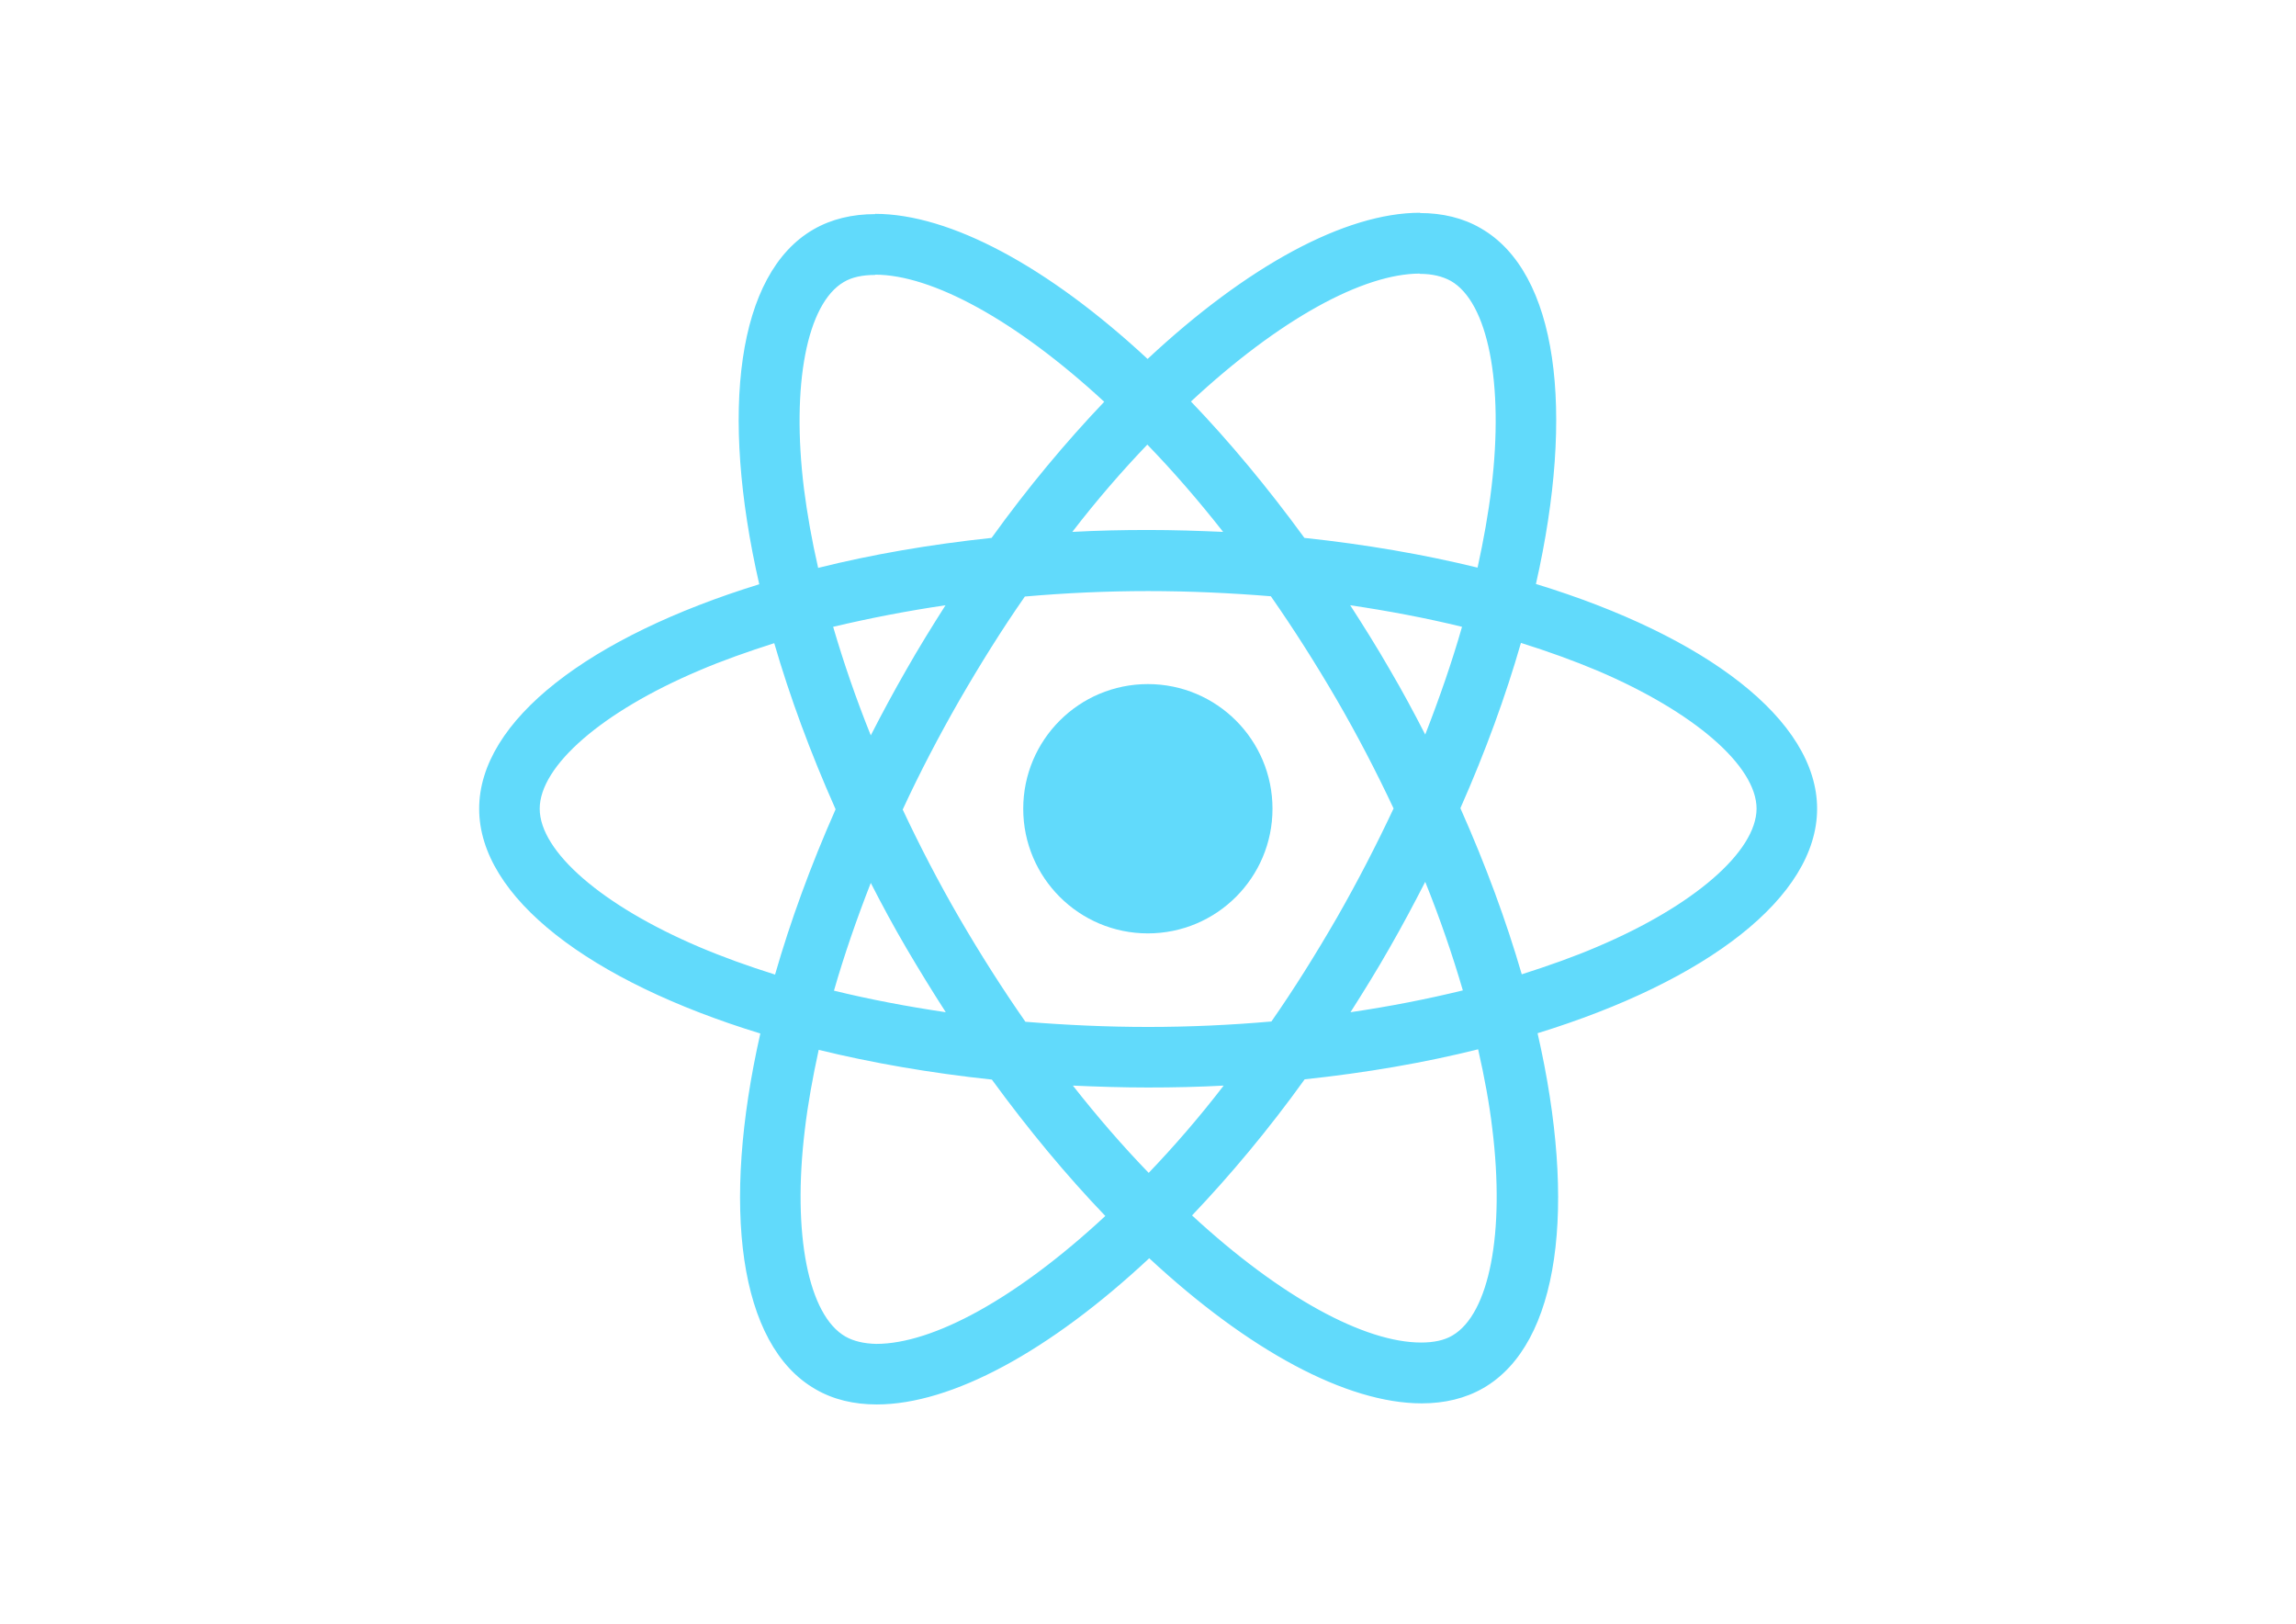
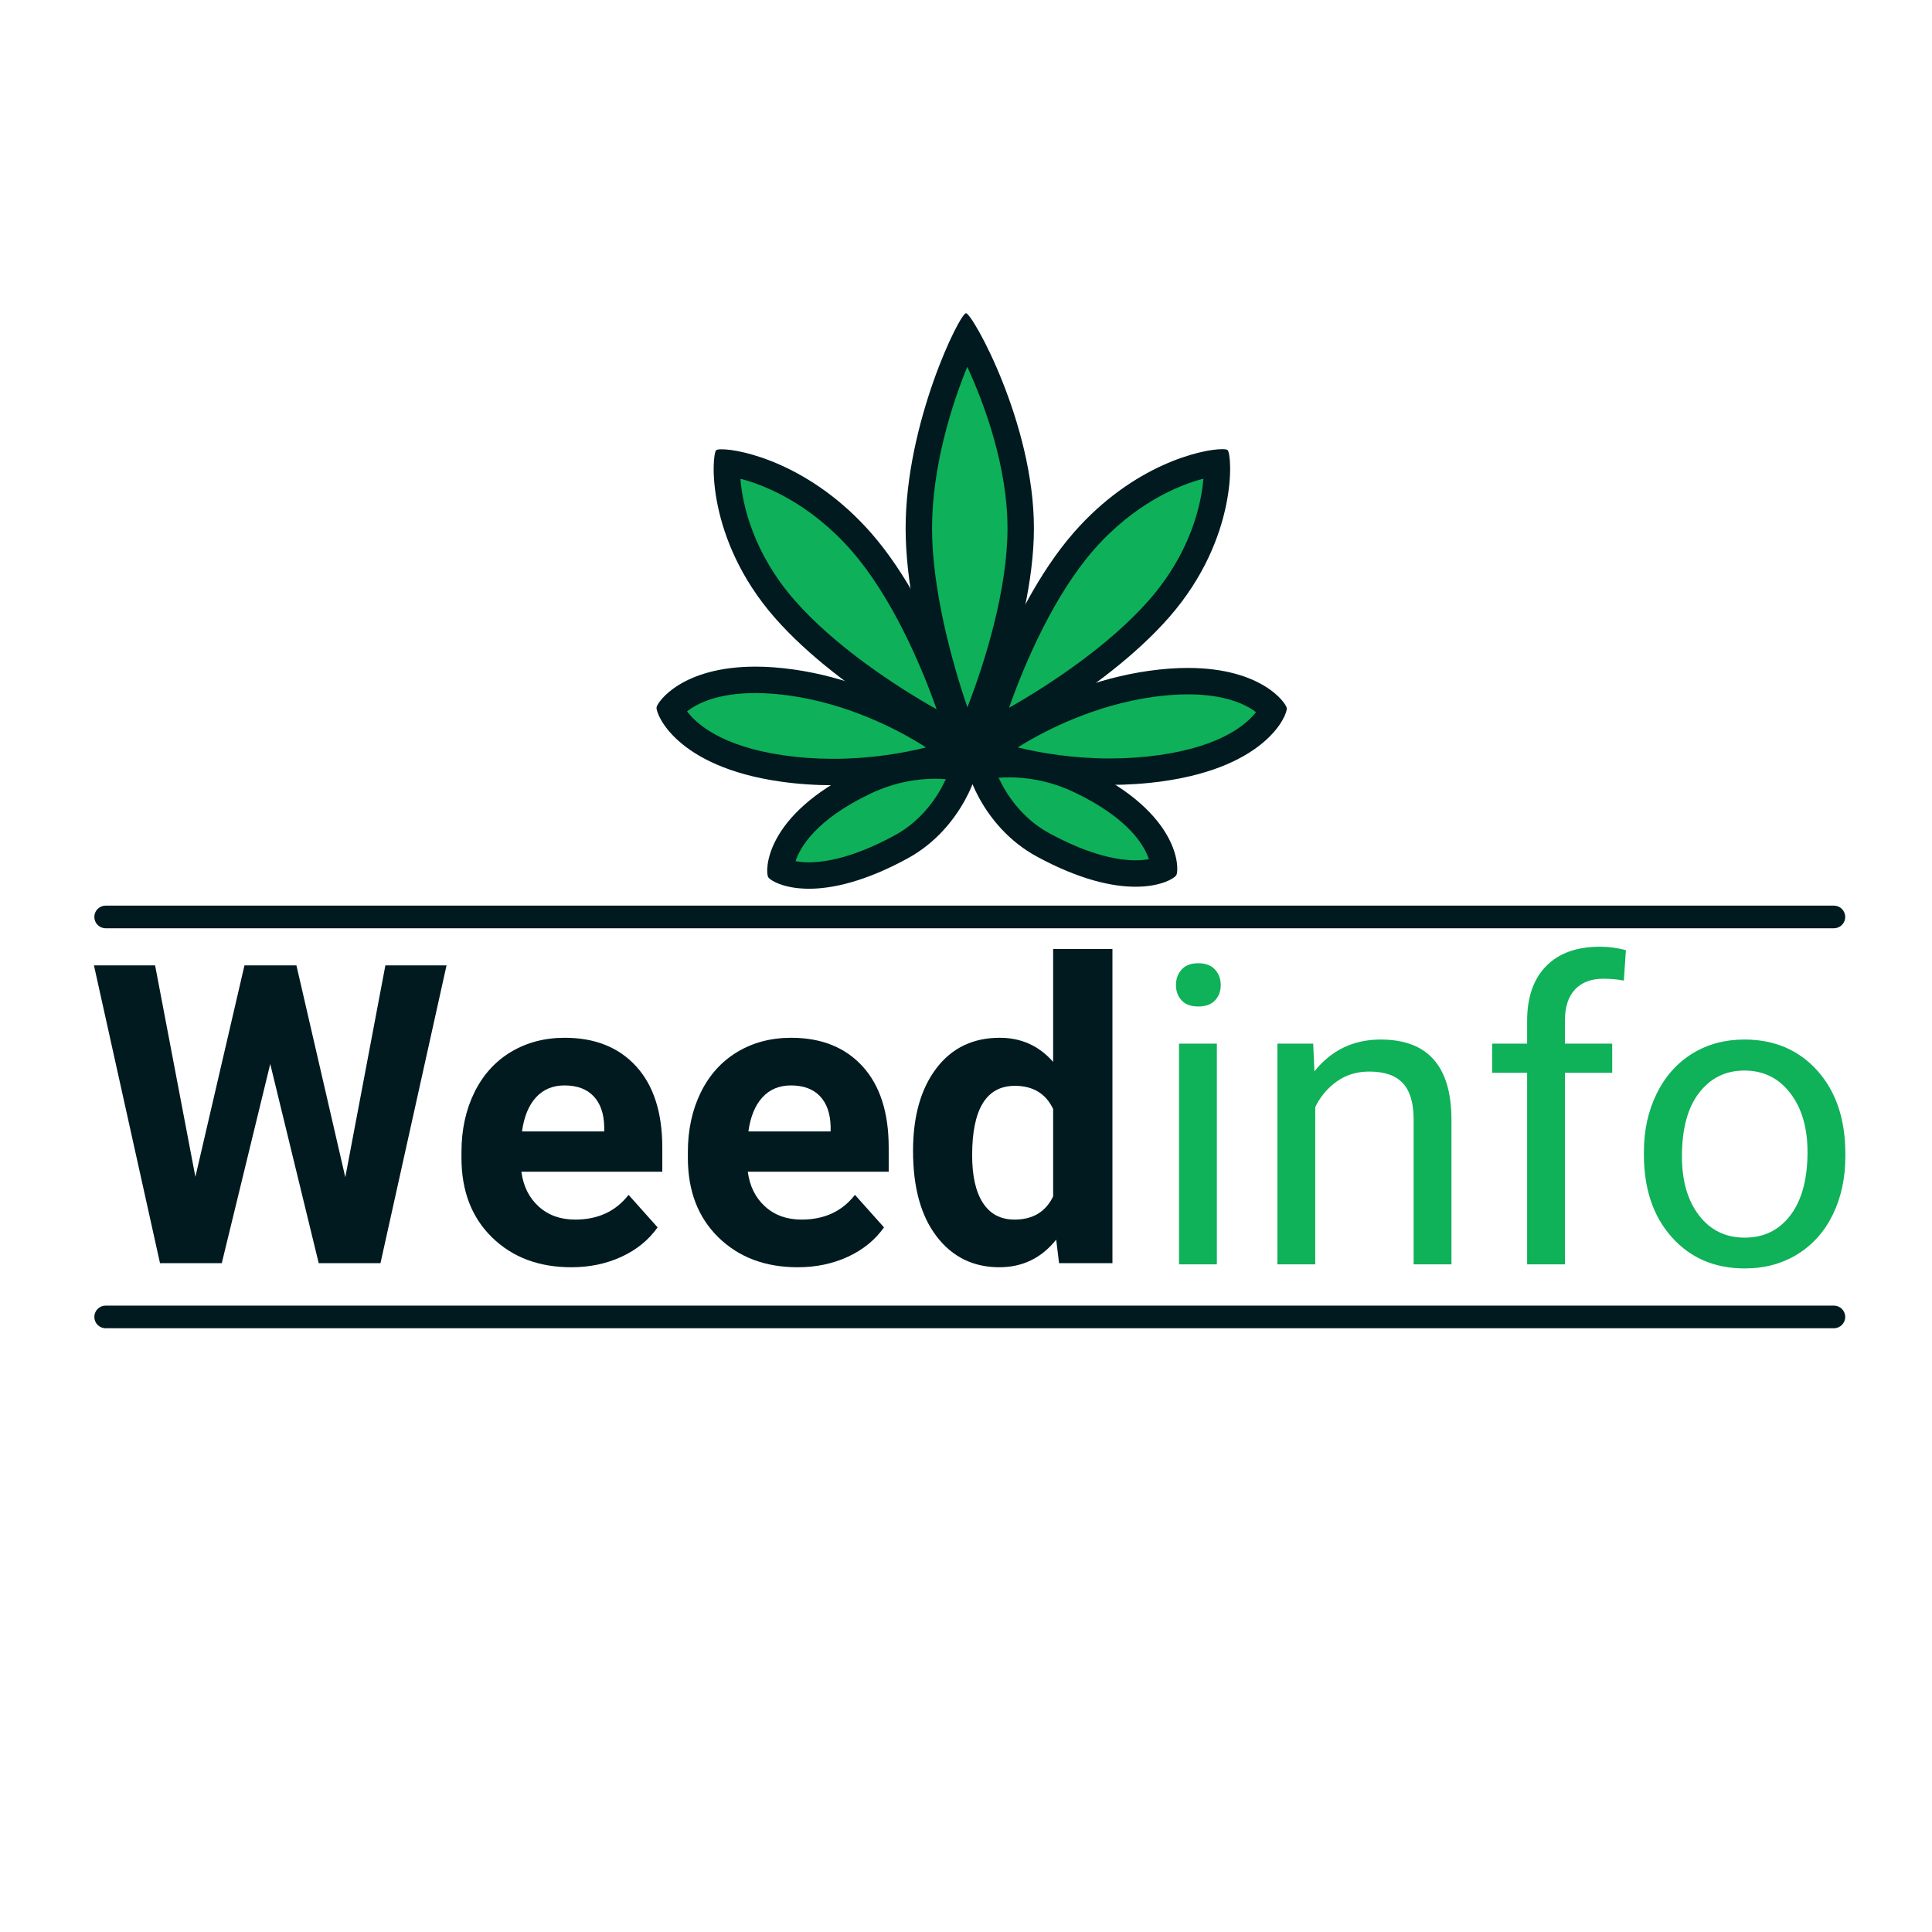
- <svg xmlns="http://www.w3.org/2000/svg" viewBox="0 0 841.9 595.3">
-   <g fill="#61DAFB">
-     <path d="M666.3 296.5c0-32.5-40.7-63.3-103.1-82.4 14.4-63.6 8-114.2-20.2-130.4-6.5-3.8-14.1-5.6-22.4-5.6v22.3c4.6 0 8.3.9 11.4 2.6 13.6 7.8 19.5 37.5 14.9 75.7-1.1 9.4-2.9 19.3-5.1 29.4-19.6-4.8-41-8.5-63.5-10.9-13.5-18.5-27.5-35.3-41.6-50 32.6-30.3 63.2-46.9 84-46.9V78c-27.5 0-63.5 19.6-99.9 53.6-36.4-33.8-72.4-53.2-99.9-53.2v22.3c20.7 0 51.4 16.5 84 46.6-14 14.7-28 31.4-41.3 49.9-22.6 2.4-44 6.1-63.6 11-2.3-10-4-19.7-5.2-29-4.7-38.2 1.1-67.9 14.6-75.8 3-1.8 6.9-2.6 11.5-2.6V78.5c-8.4 0-16 1.8-22.6 5.6-28.1 16.2-34.4 66.7-19.9 130.1-62.2 19.2-102.7 49.9-102.7 82.3 0 32.5 40.7 63.3 103.1 82.4-14.4 63.6-8 114.2 20.2 130.4 6.5 3.8 14.1 5.6 22.5 5.6 27.5 0 63.5-19.6 99.9-53.6 36.4 33.8 72.4 53.2 99.9 53.2 8.4 0 16-1.8 22.6-5.6 28.1-16.2 34.4-66.7 19.9-130.1 62-19.1 102.5-49.9 102.5-82.3zm-130.2-66.7c-3.7 12.9-8.3 26.2-13.5 39.5-4.1-8-8.4-16-13.1-24-4.6-8-9.5-15.8-14.4-23.4 14.2 2.1 27.9 4.7 41 7.9zm-45.8 106.5c-7.8 13.5-15.8 26.3-24.1 38.2-14.9 1.3-30 2-45.2 2-15.1 0-30.2-.7-45-1.9-8.3-11.9-16.4-24.6-24.2-38-7.6-13.1-14.5-26.4-20.8-39.8 6.2-13.4 13.2-26.8 20.7-39.9 7.8-13.5 15.8-26.3 24.1-38.2 14.9-1.3 30-2 45.2-2 15.1 0 30.2.7 45 1.9 8.3 11.9 16.4 24.6 24.2 38 7.6 13.1 14.5 26.4 20.8 39.8-6.3 13.4-13.2 26.8-20.7 39.9zm32.3-13c5.4 13.4 10 26.8 13.8 39.8-13.1 3.2-26.9 5.9-41.2 8 4.9-7.7 9.8-15.6 14.4-23.7 4.6-8 8.9-16.1 13-24.1zM421.2 430c-9.3-9.6-18.6-20.3-27.8-32 9 .4 18.2.7 27.5.7 9.4 0 18.7-.2 27.8-.7-9 11.7-18.3 22.4-27.5 32zm-74.4-58.9c-14.2-2.1-27.9-4.7-41-7.9 3.7-12.9 8.3-26.2 13.5-39.5 4.1 8 8.4 16 13.1 24 4.7 8 9.5 15.8 14.4 23.4zM420.7 163c9.3 9.6 18.6 20.3 27.8 32-9-.4-18.2-.7-27.5-.7-9.4 0-18.7.2-27.8.7 9-11.7 18.3-22.4 27.5-32zm-74 58.9c-4.9 7.7-9.8 15.6-14.4 23.7-4.6 8-8.9 16-13 24-5.4-13.4-10-26.8-13.8-39.8 13.1-3.1 26.9-5.8 41.2-7.9zm-90.5 125.2c-35.4-15.1-58.3-34.9-58.3-50.6 0-15.7 22.9-35.6 58.3-50.6 8.6-3.7 18-7 27.7-10.1 5.7 19.6 13.2 40 22.5 60.9-9.2 20.8-16.6 41.1-22.2 60.6-9.9-3.1-19.3-6.5-28-10.2zM310 490c-13.6-7.8-19.5-37.5-14.9-75.7 1.1-9.4 2.9-19.3 5.1-29.4 19.6 4.8 41 8.5 63.5 10.9 13.5 18.5 27.5 35.3 41.6 50-32.6 30.3-63.2 46.9-84 46.9-4.5-.1-8.3-1-11.3-2.7zm237.2-76.2c4.7 38.2-1.1 67.9-14.6 75.8-3 1.8-6.9 2.6-11.5 2.6-20.7 0-51.4-16.5-84-46.6 14-14.7 28-31.4 41.3-49.9 22.6-2.4 44-6.1 63.6-11 2.3 10.1 4.1 19.8 5.2 29.1zm38.5-66.7c-8.6 3.7-18 7-27.7 10.1-5.7-19.6-13.2-40-22.5-60.9 9.2-20.8 16.6-41.1 22.2-60.6 9.9 3.1 19.3 6.5 28.1 10.2 35.4 15.1 58.3 34.9 58.3 50.6-.1 15.7-23 35.6-58.4 50.6zM320.8 78.4z" />
-     <circle cx="420.9" cy="296.5" r="45.7" />
-     <path d="M520.5 78.1z" />
+ <svg xmlns="http://www.w3.org/2000/svg" version="1.1" x="0px" y="0px" width="512px" height="512px" viewBox="0 0 512 512" enable-background="new 0 0 512 512" xml:space="preserve">
+   <g id="Rounded_Rectangle_1_1_" enable-background="new    ">
+     <g id="Rounded_Rectangle_1">
+       <g>
+         <path fill="#001A1F" d="M486,240H28c-1.657,0-3,1.343-3,3s1.343,3,3,3h458c1.657,0,3-1.343,3-3S487.657,240,486,240z" />
+       </g>
+     </g>
+   </g>
+   <g id="Rounded_Rectangle_1_copy_1_" enable-background="new    ">
+     <g id="Rounded_Rectangle_1_copy">
+       <g>
+         <path fill="#001A1F" d="M486,346H28c-1.657,0-3,1.343-3,3s1.343,3,3,3h458c1.657,0,3-1.343,3-3S487.657,346,486,346z" />
+       </g>
+     </g>
+   </g>
+   <g id="Weed">
+     <path fill="#001A1F" d="M91.508,311.986l10.623-56.15h16.206L100.83,334.75H84.462l-12.845-52.79l-12.845,52.79H42.403   l-17.506-78.914h16.206l10.677,56.042l13.008-56.042h13.767L91.508,311.986z" />
+     <path fill="#001A1F" d="M151.398,335.834c-8.6,0-15.601-2.637-21.002-7.913c-5.402-5.275-8.103-12.304-8.103-21.083v-1.518   c0-5.89,1.138-11.156,3.415-15.8c2.276-4.643,5.501-8.22,9.674-10.731c4.174-2.511,8.934-3.767,14.282-3.767   c8.021,0,14.335,2.529,18.943,7.588c4.606,5.06,6.91,12.231,6.91,21.517v6.396h-37.343c0.505,3.83,2.033,6.901,4.58,9.213   c2.548,2.313,5.772,3.469,9.675,3.469c6.034,0,10.749-2.186,14.146-6.558l7.696,8.618c-2.349,3.324-5.528,5.917-9.539,7.777   S156.276,335.834,151.398,335.834z M149.609,287.65c-3.108,0-5.628,1.053-7.561,3.158c-1.934,2.105-3.171,5.118-3.713,9.037h21.788   v-1.253c-0.073-3.483-1.012-6.179-2.818-8.084C155.499,288.604,152.933,287.65,149.609,287.65z" />
+     <path fill="#001A1F" d="M211.396,335.834c-8.6,0-15.601-2.637-21.002-7.913c-5.402-5.275-8.103-12.304-8.103-21.083v-1.518   c0-5.89,1.138-11.156,3.415-15.8c2.276-4.643,5.501-8.22,9.675-10.731c4.173-2.511,8.933-3.767,14.281-3.767   c8.021,0,14.336,2.529,18.942,7.588c4.607,5.06,6.911,12.231,6.911,21.517v6.396h-37.343c0.505,3.83,2.032,6.901,4.58,9.213   c2.547,2.313,5.772,3.469,9.674,3.469c6.034,0,10.749-2.186,14.146-6.558l7.696,8.618c-2.349,3.324-5.528,5.917-9.539,7.777   S216.274,335.834,211.396,335.834z M209.608,287.65c-3.108,0-5.628,1.053-7.561,3.158c-1.933,2.105-3.17,5.118-3.712,9.037h21.788   v-1.253c-0.073-3.483-1.012-6.179-2.818-8.084C215.497,288.604,212.932,287.65,209.608,287.65z" />
+     <path fill="#001A1F" d="M241.965,304.994c0-9.141,2.05-16.422,6.151-21.842c4.101-5.42,9.71-8.13,16.829-8.13   c5.709,0,10.424,2.133,14.146,6.396V251.5h15.717v83.25h-14.146l-0.759-6.232c-3.902,4.877-8.925,7.316-15.067,7.316   c-6.902,0-12.438-2.719-16.612-8.157C244.052,322.239,241.965,314.679,241.965,304.994z M257.629,306.161   c0,5.501,0.956,9.717,2.872,12.647c1.915,2.932,4.696,4.396,8.347,4.396c4.842,0,8.256-2.044,10.244-6.134v-23.178   c-1.951-4.089-5.331-6.134-10.136-6.134C261.403,287.76,257.629,293.894,257.629,306.161z" />
+   </g>
+   <g id="info">
+     <path fill="#0FB159" d="M311.643,261.053c0-1.621,0.496-2.99,1.49-4.107c0.993-1.117,2.466-1.677,4.417-1.677   s3.433,0.56,4.444,1.677c1.011,1.117,1.518,2.486,1.518,4.107c0,1.623-0.507,2.975-1.518,4.057   c-1.012,1.08-2.493,1.621-4.444,1.621s-3.424-0.541-4.417-1.621C312.139,264.027,311.643,262.676,311.643,261.053z    M322.482,335.068h-10.027V276.57h10.027V335.068z" />
+     <path fill="#0FB159" d="M348.011,276.57l0.325,7.354c4.479-5.623,10.333-8.436,17.561-8.436c12.393,0,18.645,6.975,18.753,20.924   v38.656h-10.027v-38.711c-0.036-4.217-1.003-7.334-2.899-9.354c-1.897-2.018-4.851-3.027-8.861-3.027   c-3.252,0-6.107,0.865-8.563,2.596c-2.458,1.73-4.373,4-5.745,6.813v41.684h-10.027V276.57H348.011z" />
+     <path fill="#0FB159" d="M404.703,335.068v-50.768h-9.269v-7.73h9.269v-6.002c0-6.271,1.68-11.117,5.04-14.543   c3.36-3.423,8.111-5.136,14.255-5.136c2.312,0,4.606,0.305,6.883,0.913l-0.542,8.063c-1.699-0.326-3.505-0.488-5.42-0.488   c-3.252,0-5.764,0.951-7.533,2.848c-1.771,1.898-2.656,4.619-2.656,8.162v6.184h12.521v7.73h-12.521v50.768H404.703z" />
+     <path fill="#0FB159" d="M435.651,305.279c0-5.732,1.128-10.885,3.387-15.463c2.258-4.578,5.401-8.109,9.431-10.598   c4.028-2.486,8.626-3.73,13.794-3.73c7.985,0,14.444,2.758,19.376,8.271c4.933,5.516,7.398,12.85,7.398,22.006v0.703   c0,5.695-1.094,10.803-3.279,15.326c-2.187,4.523-5.312,8.047-9.376,10.57c-4.065,2.523-8.735,3.783-14.011,3.783   c-7.949,0-14.39-2.756-19.322-8.271c-4.932-5.514-7.397-12.813-7.397-21.896V305.279z M445.732,306.469   c0,6.486,1.508,11.695,4.525,15.623c3.017,3.93,7.054,5.895,12.113,5.895c5.095,0,9.141-1.992,12.141-5.975   c2.999-3.982,4.499-9.561,4.499-16.732c0-6.416-1.527-11.615-4.58-15.598c-3.054-3.982-7.109-5.975-12.168-5.975   c-4.951,0-8.942,1.965-11.978,5.893C447.25,293.529,445.732,299.15,445.732,306.469z" />
+   </g>
+   <g id="Ellipse_1_1_" enable-background="new    ">
+     <g>
+       <path fill="#0EB059" d="M256.15,196.915c-4.343-10.43-12.65-35.756-12.65-56.915c0-20.775,8.369-42.51,12.645-50.941    C260.946,97.47,270.5,119.417,270.5,140C270.5,160.866,261.027,186.472,256.15,196.915z" />
+       <path fill="#001A1F" d="M256.333,97.214C260.988,107.224,267,123.833,267,140c0,16.125-5.878,35.264-10.632,47.453    C252.169,175.207,247,156.063,247,140C247,123.69,252.226,107.218,256.333,97.214 M256,83c-1.657,0-16,29.109-16,57    s14.343,64,16,64c1.656,0,18-36.109,18-64S257.656,83,256,83L256,83z" />
+     </g>
+   </g>
+   <g id="Ellipse_1_copy_1_" enable-background="new    ">
+     <g>
+       <path fill="#0EB059" d="M254.14,195.023c-9.87-4.754-32.44-17.936-46.174-33.616c-14.173-16.183-15.603-33.076-15.293-38.761    c6.184,0.636,21.779,5.185,35.605,20.972C242.087,159.386,251.232,184.264,254.14,195.023z" />
+       <path fill="#001A1F" d="M196.209,126.873c6.807,1.743,18.655,6.742,29.436,19.051c10.476,11.961,18.365,30.001,22.576,42.052    c-10.906-6.136-26.998-16.745-37.622-28.874C199.703,146.66,196.763,133.909,196.209,126.873 M191.258,119.064    c-0.785,0-1.282,0.087-1.443,0.228c-1.247,1.091-2.857,23.439,15.518,44.421c17.805,20.329,49.886,36.654,52.995,36.654    c0.1,0,0.169-0.017,0.208-0.051c1.247-1.092-9.25-38.023-27.626-59.005C214.907,123.039,196.553,119.064,191.258,119.064    L191.258,119.064z" />
+     </g>
+   </g>
+   <g id="Ellipse_1_copy_2_1_" enable-background="new    ">
+     <g>
+       <path fill="#0EB059" d="M261.488,194.633c2.897-10.733,11.973-35.467,25.664-51.145c13.702-15.693,29.15-20.229,35.302-20.872    c0.302,5.676-1.128,22.48-15.183,38.573C293.674,176.763,271.311,189.877,261.488,194.633z" />
+       <path fill="#001A1F" d="M318.913,126.853c-0.559,7.015-3.488,19.68-14.277,32.036c-10.497,12.021-26.399,22.555-37.224,28.675    c4.188-11.998,12.007-29.898,22.376-41.772C300.449,133.581,312.156,128.601,318.913,126.853 M323.883,119.032    c-5.256,0-23.478,3.958-39.367,22.154c-18.244,20.892-28.665,57.668-27.428,58.755c0.038,0.034,0.107,0.05,0.206,0.05    c3.085,0,34.937-16.255,52.614-36.5c18.244-20.892,16.645-43.146,15.407-44.232C325.156,119.119,324.661,119.032,323.883,119.032    L323.883,119.032z" />
+     </g>
+   </g>
+   <g id="Ellipse_1_copy_3_1_" enable-background="new    ">
+     <g>
+       <path fill="#0EB059" d="M220.82,204.596c-4.648,0-9.239-0.322-13.644-0.957c-22.598-3.257-28.382-13.224-29.486-15.734    c1.71-2.323,8.234-7.739,22.499-7.739c3.079,0,6.389,0.252,9.839,0.75c20.355,2.934,36.871,13.418,43.159,18.448    c-5.551,2.041-17.479,5.233-32.363,5.233C220.821,204.596,220.822,204.596,220.82,204.596z" />
+       <path fill="#001A1F" d="M200.188,183.666c2.912,0,6.055,0.24,9.34,0.713c14.997,2.162,28.019,8.646,35.891,13.691    c-6.102,1.541-14.747,3.025-24.599,3.025c-4.48,0-8.903-0.31-13.145-0.921c-16.623-2.396-23.216-8.456-25.602-11.656    C184.515,186.583,189.902,183.666,200.188,183.666 M200.188,176.666c-19.497,0-25.993,9.384-26.196,10.799    c-0.236,1.64,5.08,15.659,32.685,19.639c4.851,0.699,9.606,0.993,14.144,0.993c21.287,0,37.88-6.456,38.075-7.808    c0.236-1.64-20.763-18.858-48.368-22.837C206.732,176.904,203.295,176.666,200.188,176.666L200.188,176.666z" />
+     </g>
+   </g>
+   <g id="Ellipse_1_copy_4_1_" enable-background="new    ">
+     <g>
+       <path fill="#0EB059" d="M294.127,204.503c-14.828-0.001-26.726-3.115-32.327-5.131c6.368-4.986,22.858-15.246,43.125-18.123    c3.457-0.491,6.774-0.74,9.859-0.74c14.319,0,20.861,5.375,22.552,7.648c-1.297,3.329-8.404,12.399-29.541,15.4    c-4.414,0.627-9.012,0.945-13.664,0.945C294.13,204.503,294.129,204.503,294.127,204.503z" />
+       <path fill="#001A1F" d="M314.784,184.01c10.181,0,15.58,2.808,18.072,4.715c-2.456,3.168-9.103,9.032-25.554,11.368    c-4.252,0.604-8.685,0.91-13.176,0.91c-9.751,0-18.321-1.429-24.423-2.93c7.91-4.956,20.848-11.248,35.713-13.358    C308.711,184.247,311.862,184.01,314.784,184.01 M314.784,177.01c-3.112,0-6.552,0.235-10.352,0.774    c-27.636,3.923-48.657,20.902-48.421,22.52c0.194,1.333,16.81,7.699,38.115,7.699c4.546,0,9.301-0.29,14.16-0.979    c27.636-3.924,32.958-17.749,32.721-19.365C340.804,186.263,334.299,177.01,314.784,177.01L314.784,177.01z" />
+     </g>
+   </g>
+   <g id="Ellipse_1_copy_5_1_" enable-background="new    ">
+     <g>
+       <path fill="#0EB059" d="M214.385,232.025c-4.212,0-6.598-0.957-7.595-1.486c0.006-3.611,3.387-14.252,22.248-23.318    c7.473-3.592,14.326-4.346,18.758-4.346c3.459,0,6.104,0.456,7.659,0.866c-1.185,4.34-6.02,14.887-16.565,20.651    C227.346,230.7,219.192,232.025,214.385,232.025C214.385,232.025,214.385,232.025,214.385,232.025z" />
+       <path fill="#001A1F" d="M247.796,206.375c1.055,0,2.012,0.045,2.863,0.118c-2.021,4.398-6.141,10.833-13.448,14.827    c-10.896,5.955-18.427,7.205-22.827,7.205c-1.462,0-2.64-0.136-3.554-0.314c1.235-3.756,5.442-10.971,19.724-17.835    C237.433,207.069,243.727,206.375,247.796,206.375 M247.796,199.375c-5.628,0-12.803,1.101-20.274,4.691    c-25.137,12.083-24.729,26.861-23.971,28.335c0.403,0.784,3.931,3.124,10.834,3.124c6.065,0,14.737-1.806,26.184-8.062    c14.802-8.09,19.362-24.344,18.605-25.816C258.767,200.855,254.322,199.375,247.796,199.375L247.796,199.375z" />
+     </g>
+   </g>
+   <g id="Ellipse_1_copy_6_1_" enable-background="new    ">
+     <g>
+       <path fill="#0EB059" d="M300.922,231.494c-4.813,0-12.974-1.319-24.527-7.602c-10.526-5.725-15.367-16.205-16.563-20.532    c1.558-0.408,4.202-0.86,7.659-0.86c4.438,0,11.296,0.751,18.776,4.328c18.839,9.012,22.239,19.588,22.255,23.188    C307.521,230.543,305.132,231.494,300.922,231.494z" />
+       <path fill="#001A1F" d="M267.491,206c4.075,0,10.378,0.691,17.266,3.985c14.232,6.809,18.46,13.958,19.712,17.698    c-0.914,0.176-2.09,0.31-3.547,0.31c-4.406,0-11.947-1.245-22.854-7.176c-7.277-3.958-11.395-10.329-13.424-14.702    C265.491,206.045,266.442,206,267.491,206 M267.491,199c-6.529,0-10.976,1.474-11.383,2.262    c-0.758,1.467,3.804,17.65,18.614,25.705c11.453,6.228,20.13,8.027,26.199,8.027c6.906,0,10.437-2.33,10.84-3.111    c0.758-1.467,1.167-16.181-23.984-28.212C280.302,200.096,273.122,199,267.491,199L267.491,199z" />
+     </g>
  </g>
</svg>
